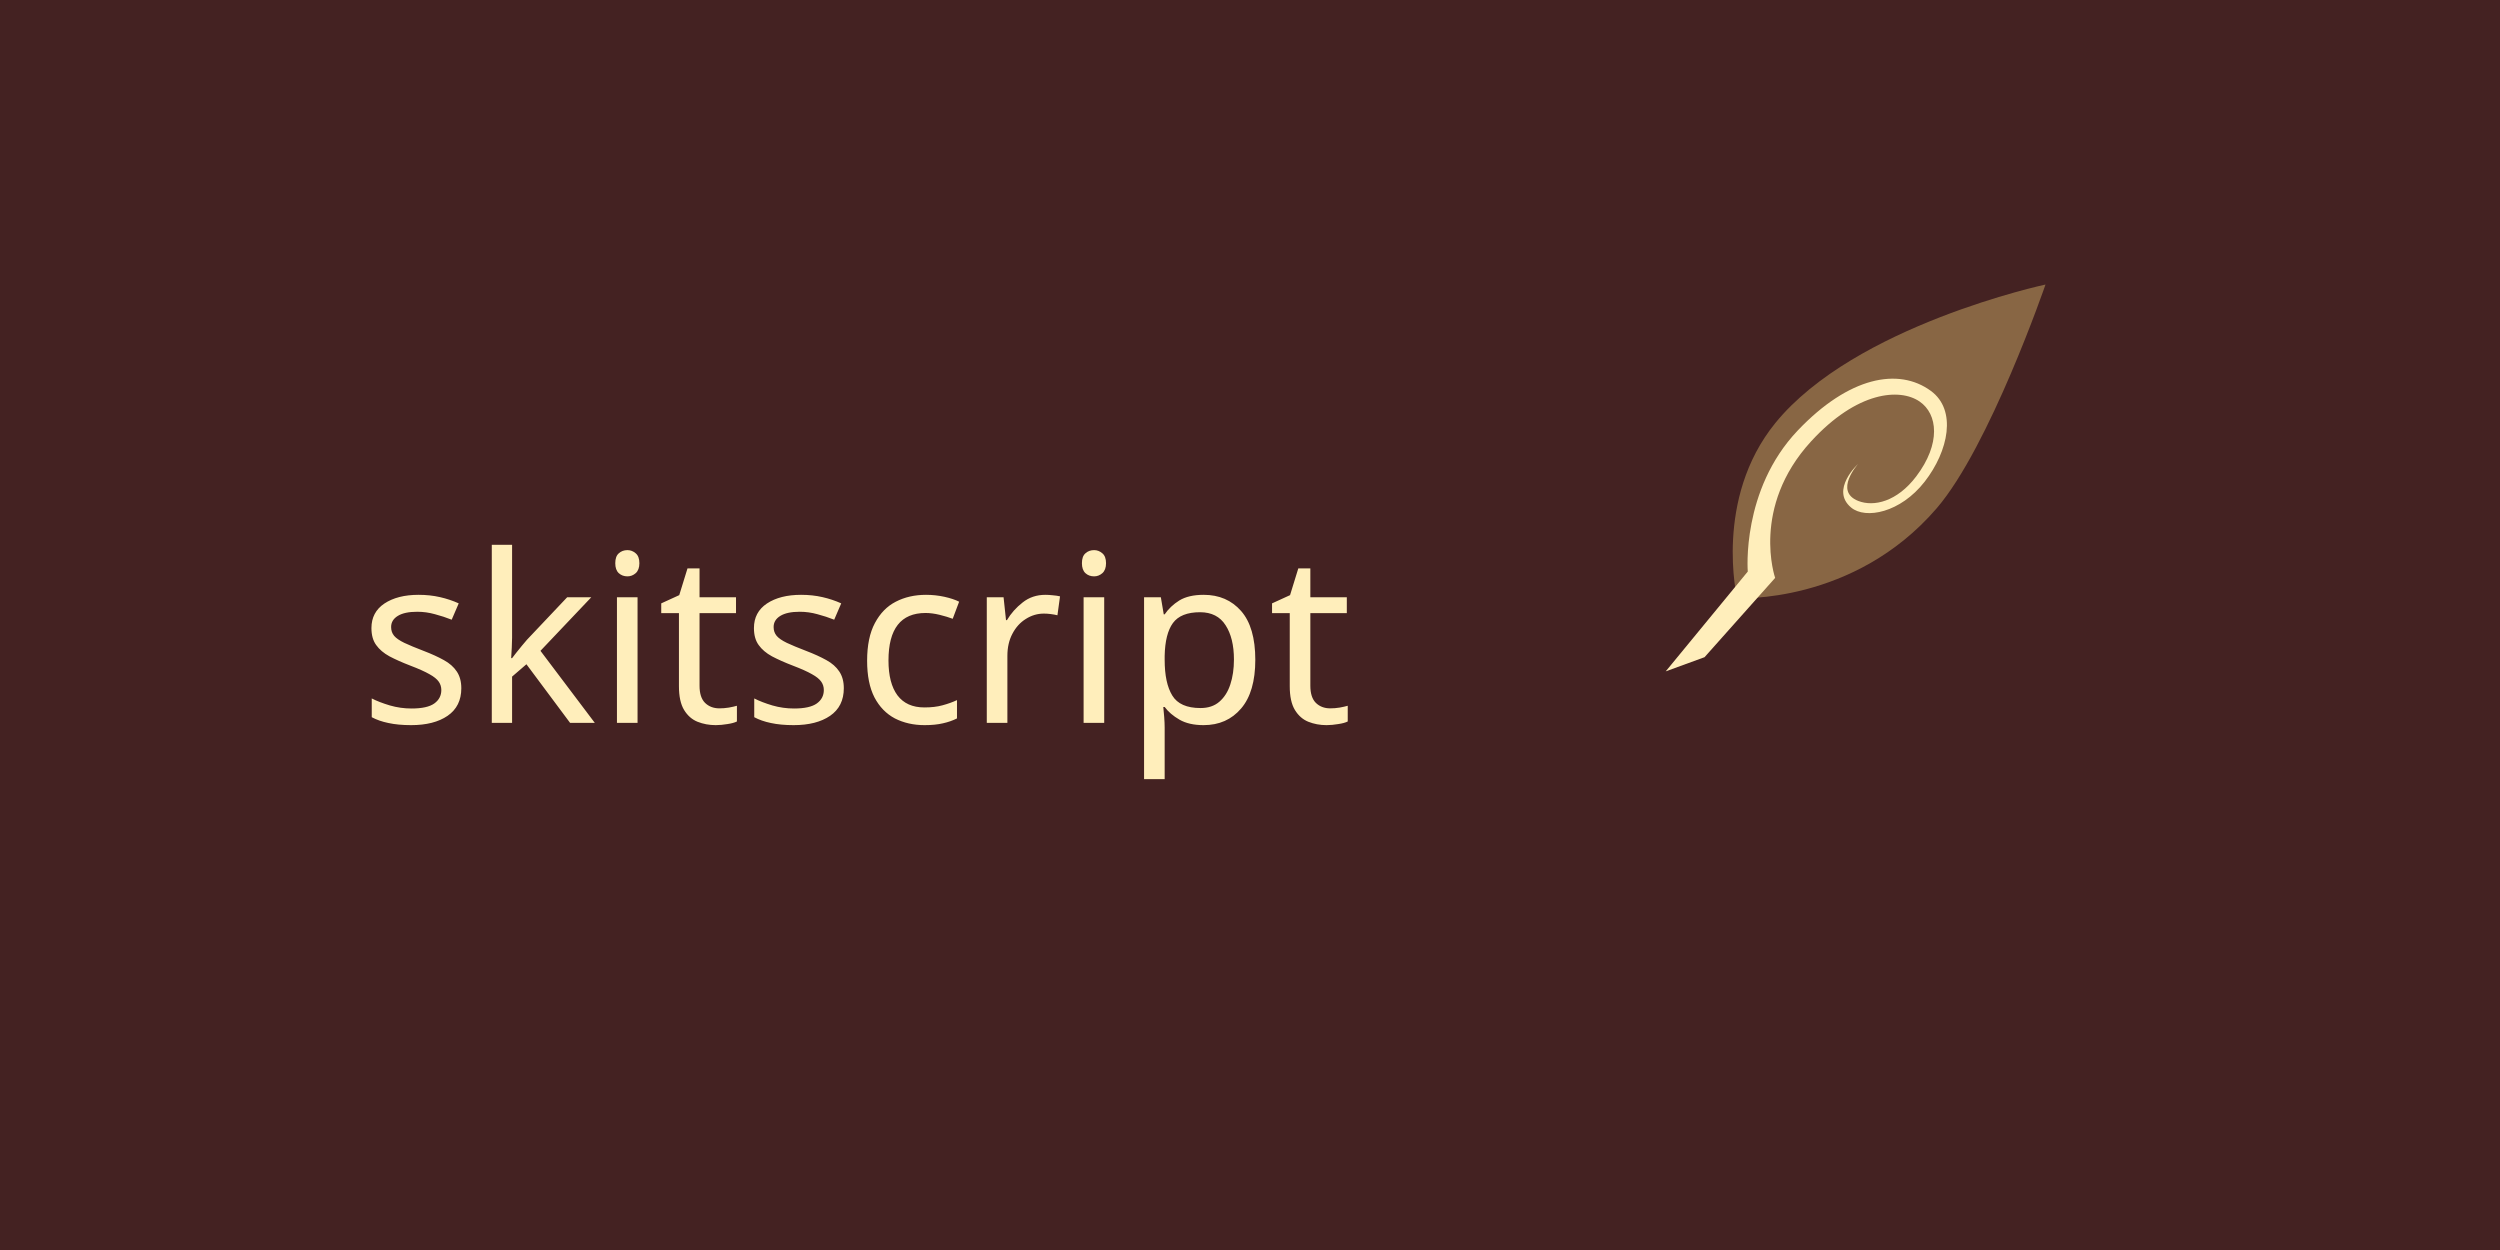
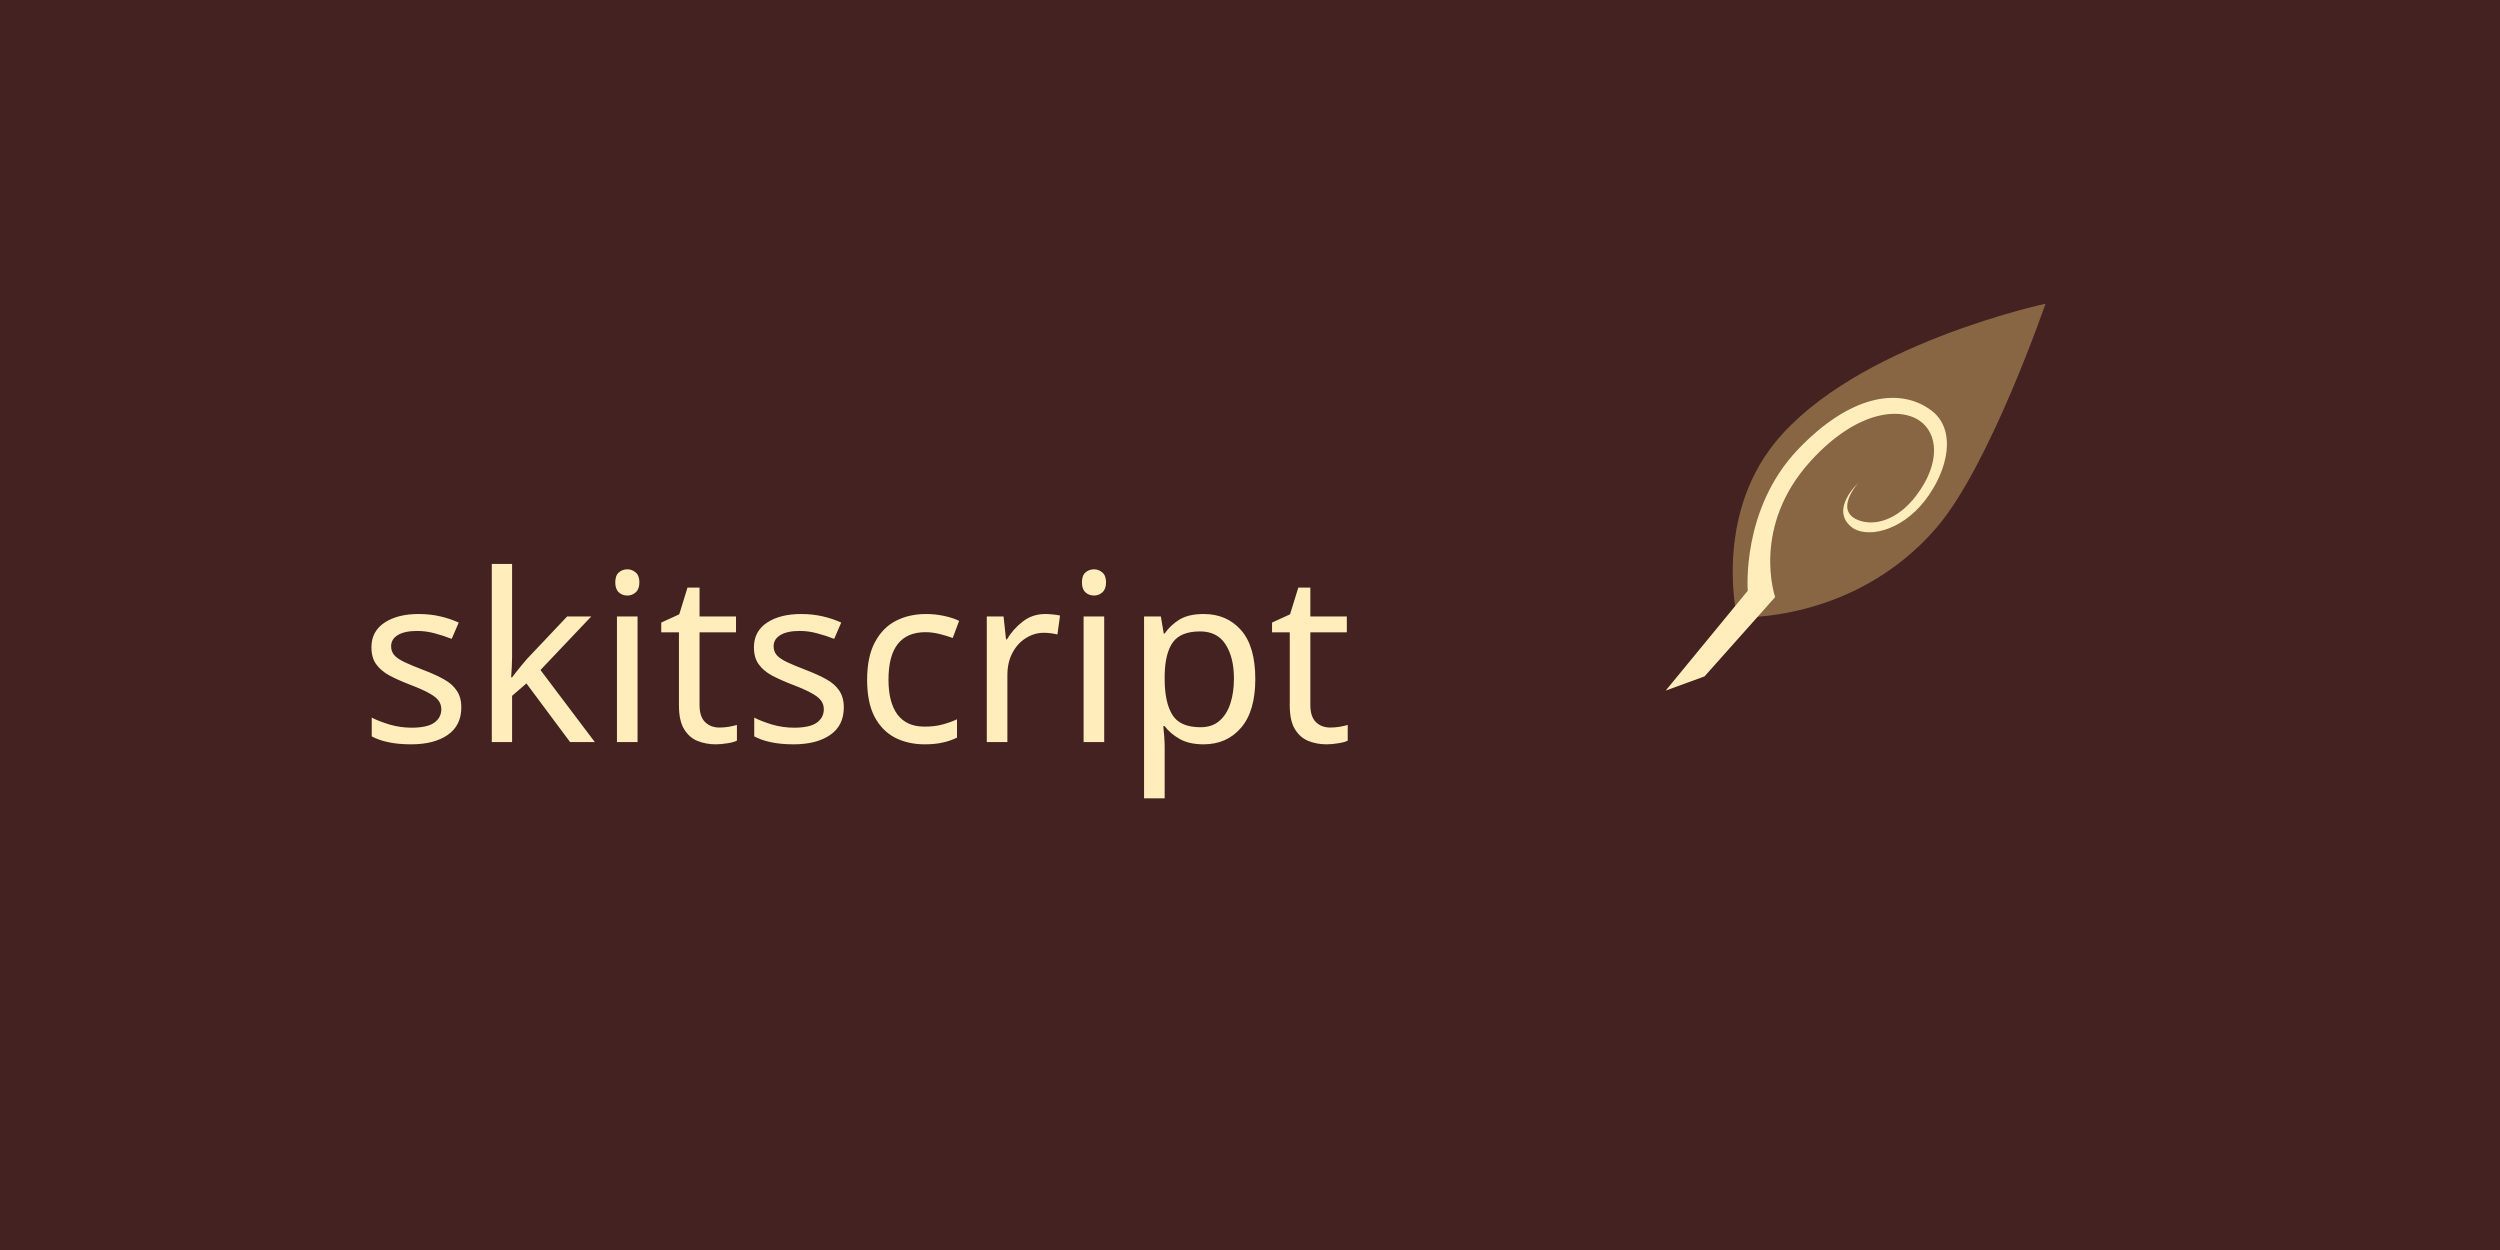
<svg xmlns="http://www.w3.org/2000/svg" width="256" height="128" viewBox="0 0 256 128" version="1.1" id="svg8">
  <defs id="defs2" />
  <g id="layer2" style="display:inline;opacity:1">
    <rect style="opacity:1;fill:#442222;fill-opacity:1;stroke:none;stroke-width:2.003;stroke-miterlimit:4;stroke-dasharray:none;stroke-dashoffset:0;stroke-opacity:1" id="rect893" width="264.571" height="136" x="-4" y="-4" />
-     <text xml:space="preserve" style="font-size:24px;fill:#ffeebb;fill-opacity:1" x="168.529" y="74.021" id="text17564">
-       <tspan id="tspan17562" x="168.529" y="74.021" style="font-style:normal;font-variant:normal;font-weight:normal;font-stretch:normal;font-size:24px;font-family:'Reggae One';-inkscape-font-specification:'Reggae One';text-align:end;text-anchor:end;fill:#ffeebb;fill-opacity:1">skitscript</tspan>
+     <text xml:space="preserve" style="font-size:24px;fill:#ffeebb;fill-opacity:1" x="168.529" y="75.986" id="text17564">
+       <tspan id="tspan17562" x="168.529" y="75.986" style="font-style:normal;font-variant:normal;font-weight:normal;font-stretch:normal;font-size:24px;font-family:'Reggae One';-inkscape-font-specification:'Reggae One';text-align:end;text-anchor:end;fill:#ffeebb;fill-opacity:1">skitscript</tspan>
    </text>
-     <path style="fill:#886644;fill-opacity:1;stroke:none;stroke-width:1px;stroke-linecap:butt;stroke-linejoin:miter;stroke-opacity:1" d="m 177.877,61.252 c 0,0 11.953,0.664 20.439,-9.203 5.427,-6.31 11.144,-22.913 11.144,-22.913 0,0 -19.541,4.187 -27.667,14.183 -6.311,7.764 -3.916,17.933 -3.916,17.933 z" id="path891" />
-     <path style="fill:#ffeebb;fill-opacity:1;stroke:none;stroke-width:1px;stroke-linecap:butt;stroke-linejoin:miter;stroke-opacity:1" d="m 170.568,68.749 3.977,-1.452 7.23,-8.12 c 0,0 -2.513,-7.222 3.674,-13.974 4.736,-5.168 9.102,-5.467 11.113,-4.091 1.874,1.282 2.197,4.316 -0.335,7.664 -1.964,2.597 -4.351,3.145 -5.943,2.52 -2.528,-0.993 -0.017,-3.787 -0.017,-3.787 0,0 -2.879,2.645 -0.719,4.457 1.485,1.245 5.066,0.527 7.528,-2.629 2.462,-3.157 3.319,-7.348 0.647,-9.308 -3.315,-2.431 -8.399,-1.449 -13.628,4.047 -5.81,6.106 -5.123,14.451 -5.123,14.451 z" id="path889" />
+     <path style="fill:#886644;fill-opacity:1;stroke:none;stroke-width:1px;stroke-linecap:butt;stroke-linejoin:miter;stroke-opacity:1" d="m 177.877,63.217 c 0,0 11.953,0.664 20.439,-9.203 5.427,-6.31 11.144,-22.913 11.144,-22.913 0,0 -19.541,4.187 -27.667,14.183 -6.311,7.764 -3.916,17.933 -3.916,17.933 z" id="path891" />
+     <path style="fill:#ffeebb;fill-opacity:1;stroke:none;stroke-width:1px;stroke-linecap:butt;stroke-linejoin:miter;stroke-opacity:1" d="m 170.568,70.714 3.977,-1.452 7.23,-8.12 c 0,0 -2.513,-7.222 3.674,-13.974 4.736,-5.168 9.102,-5.467 11.113,-4.091 1.874,1.282 2.197,4.316 -0.335,7.664 -1.964,2.597 -4.351,3.145 -5.943,2.52 -2.528,-0.993 -0.017,-3.787 -0.017,-3.787 0,0 -2.879,2.645 -0.719,4.457 1.485,1.245 5.066,0.527 7.528,-2.629 2.462,-3.157 3.319,-7.348 0.647,-9.308 -3.315,-2.431 -8.399,-1.449 -13.628,4.047 -5.81,6.106 -5.123,14.451 -5.123,14.451 z" id="path889" />
  </g>
</svg>
